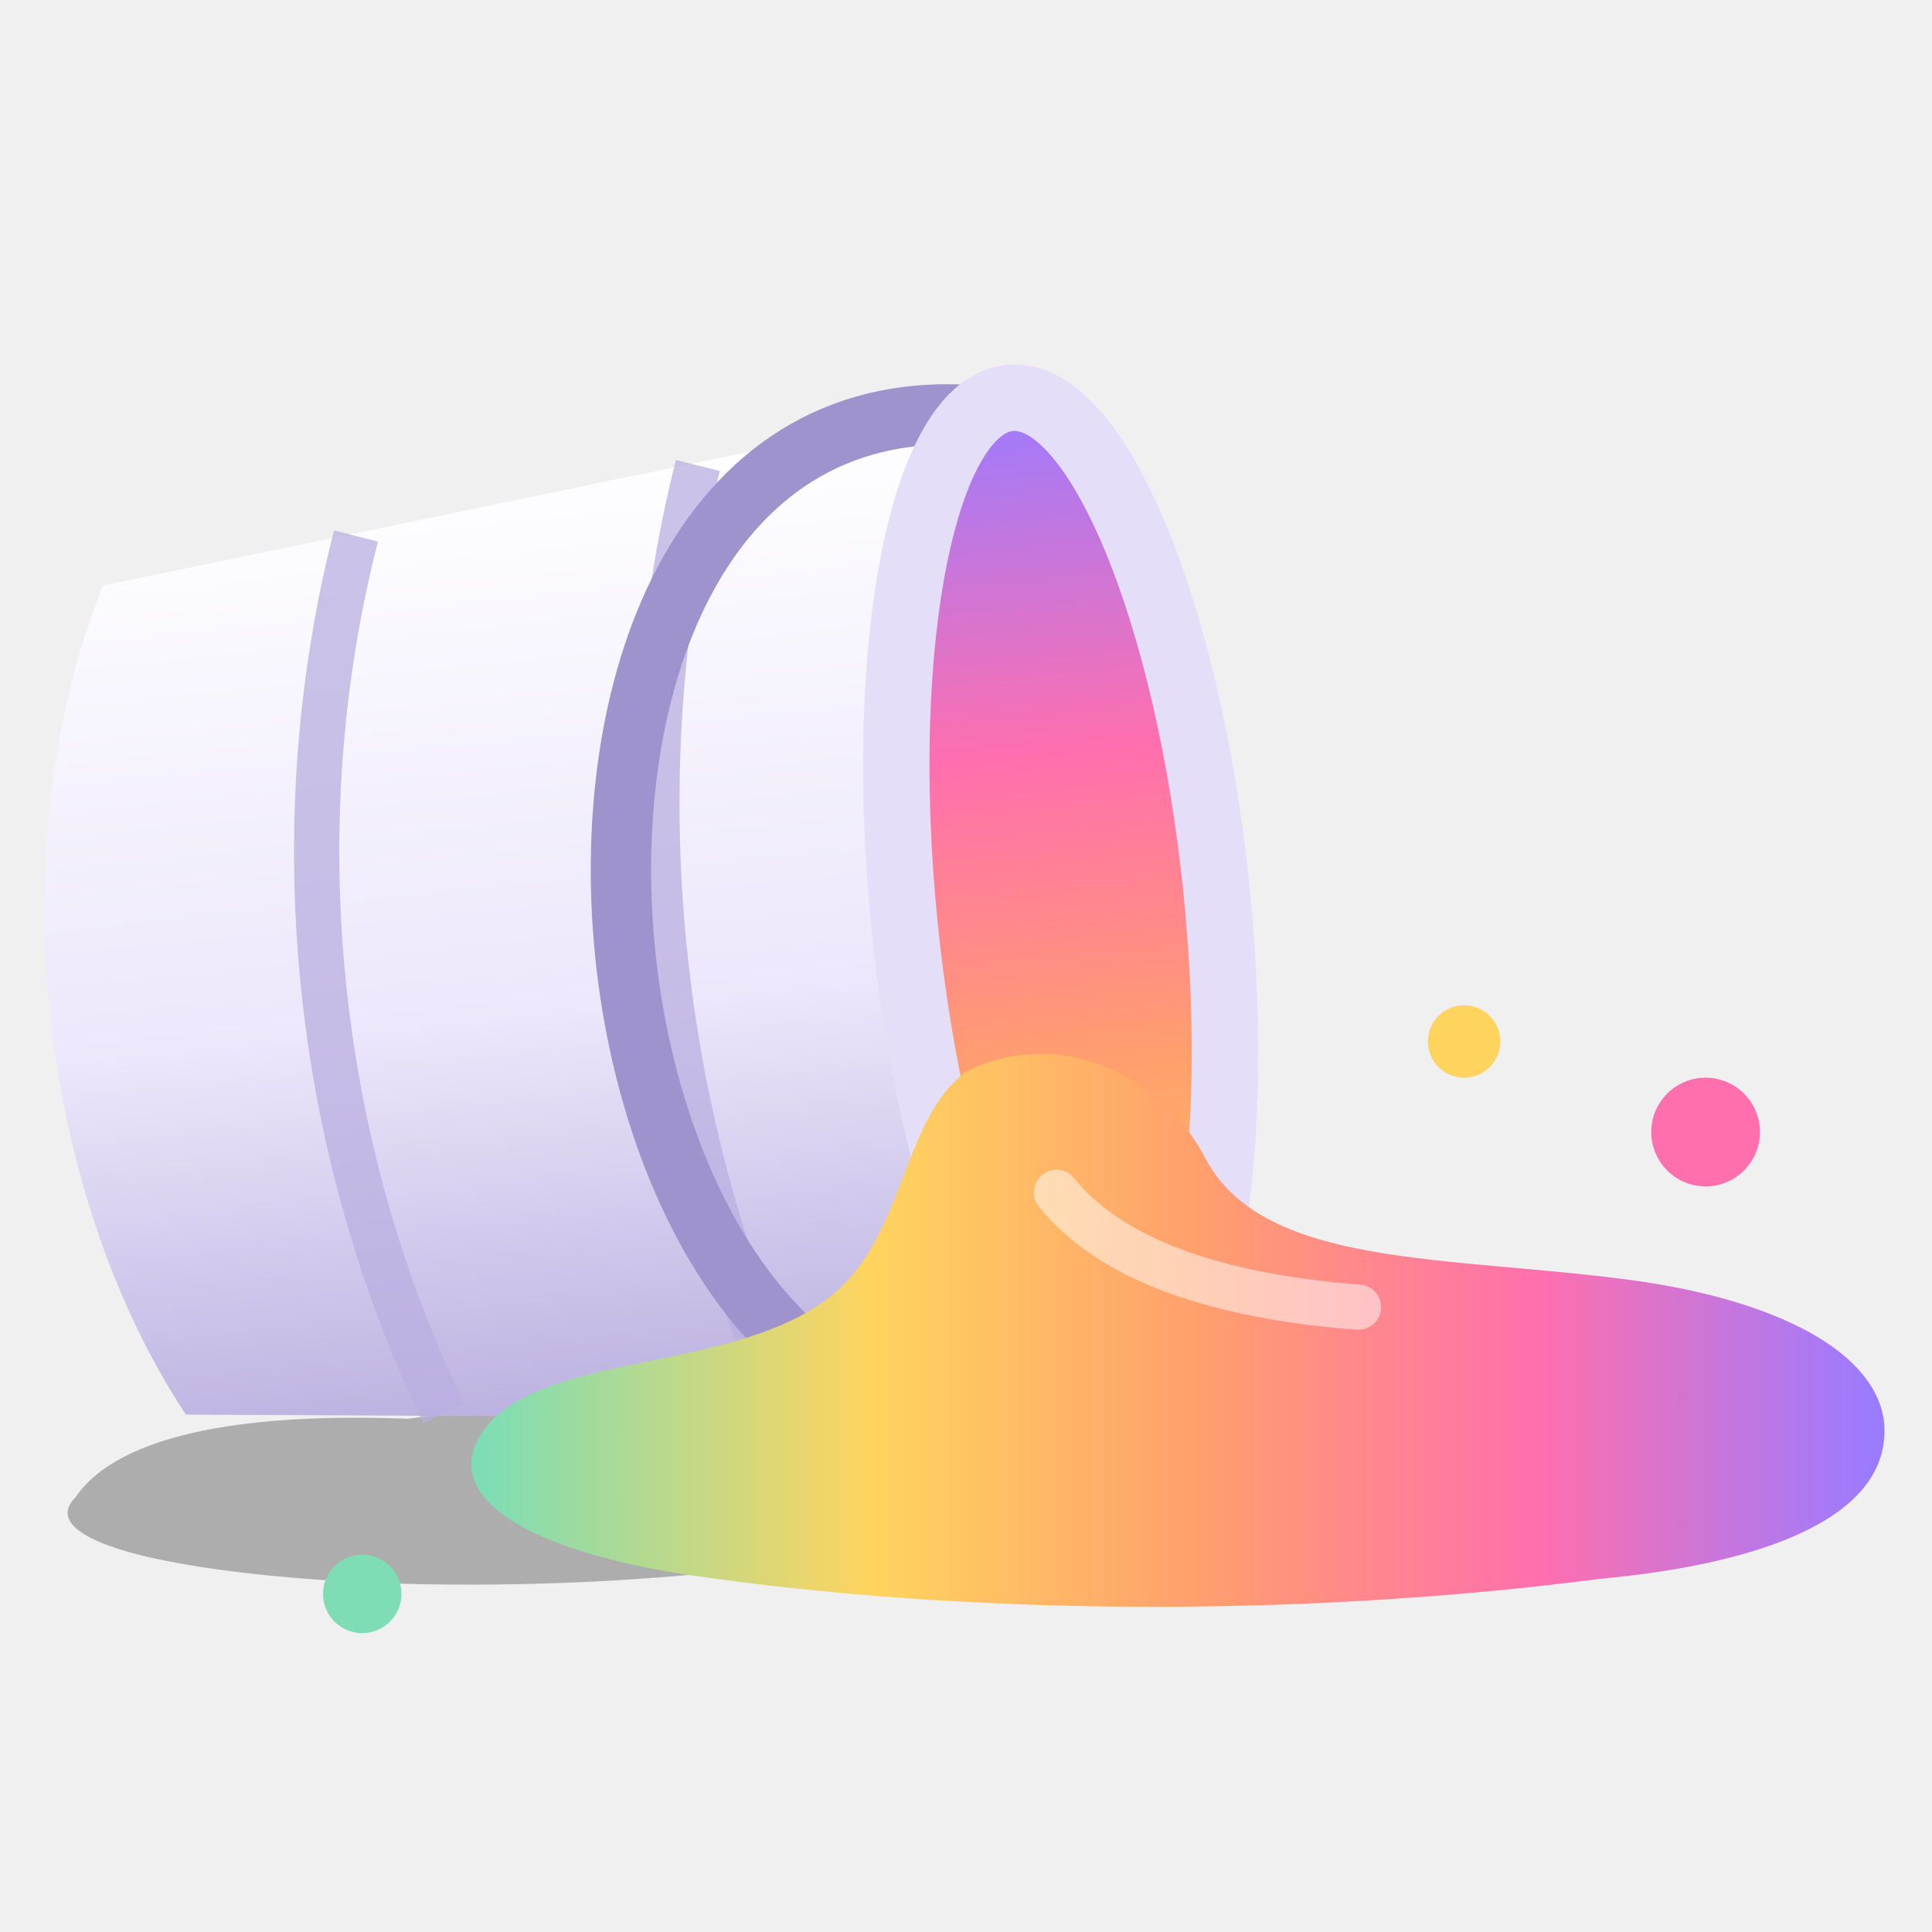
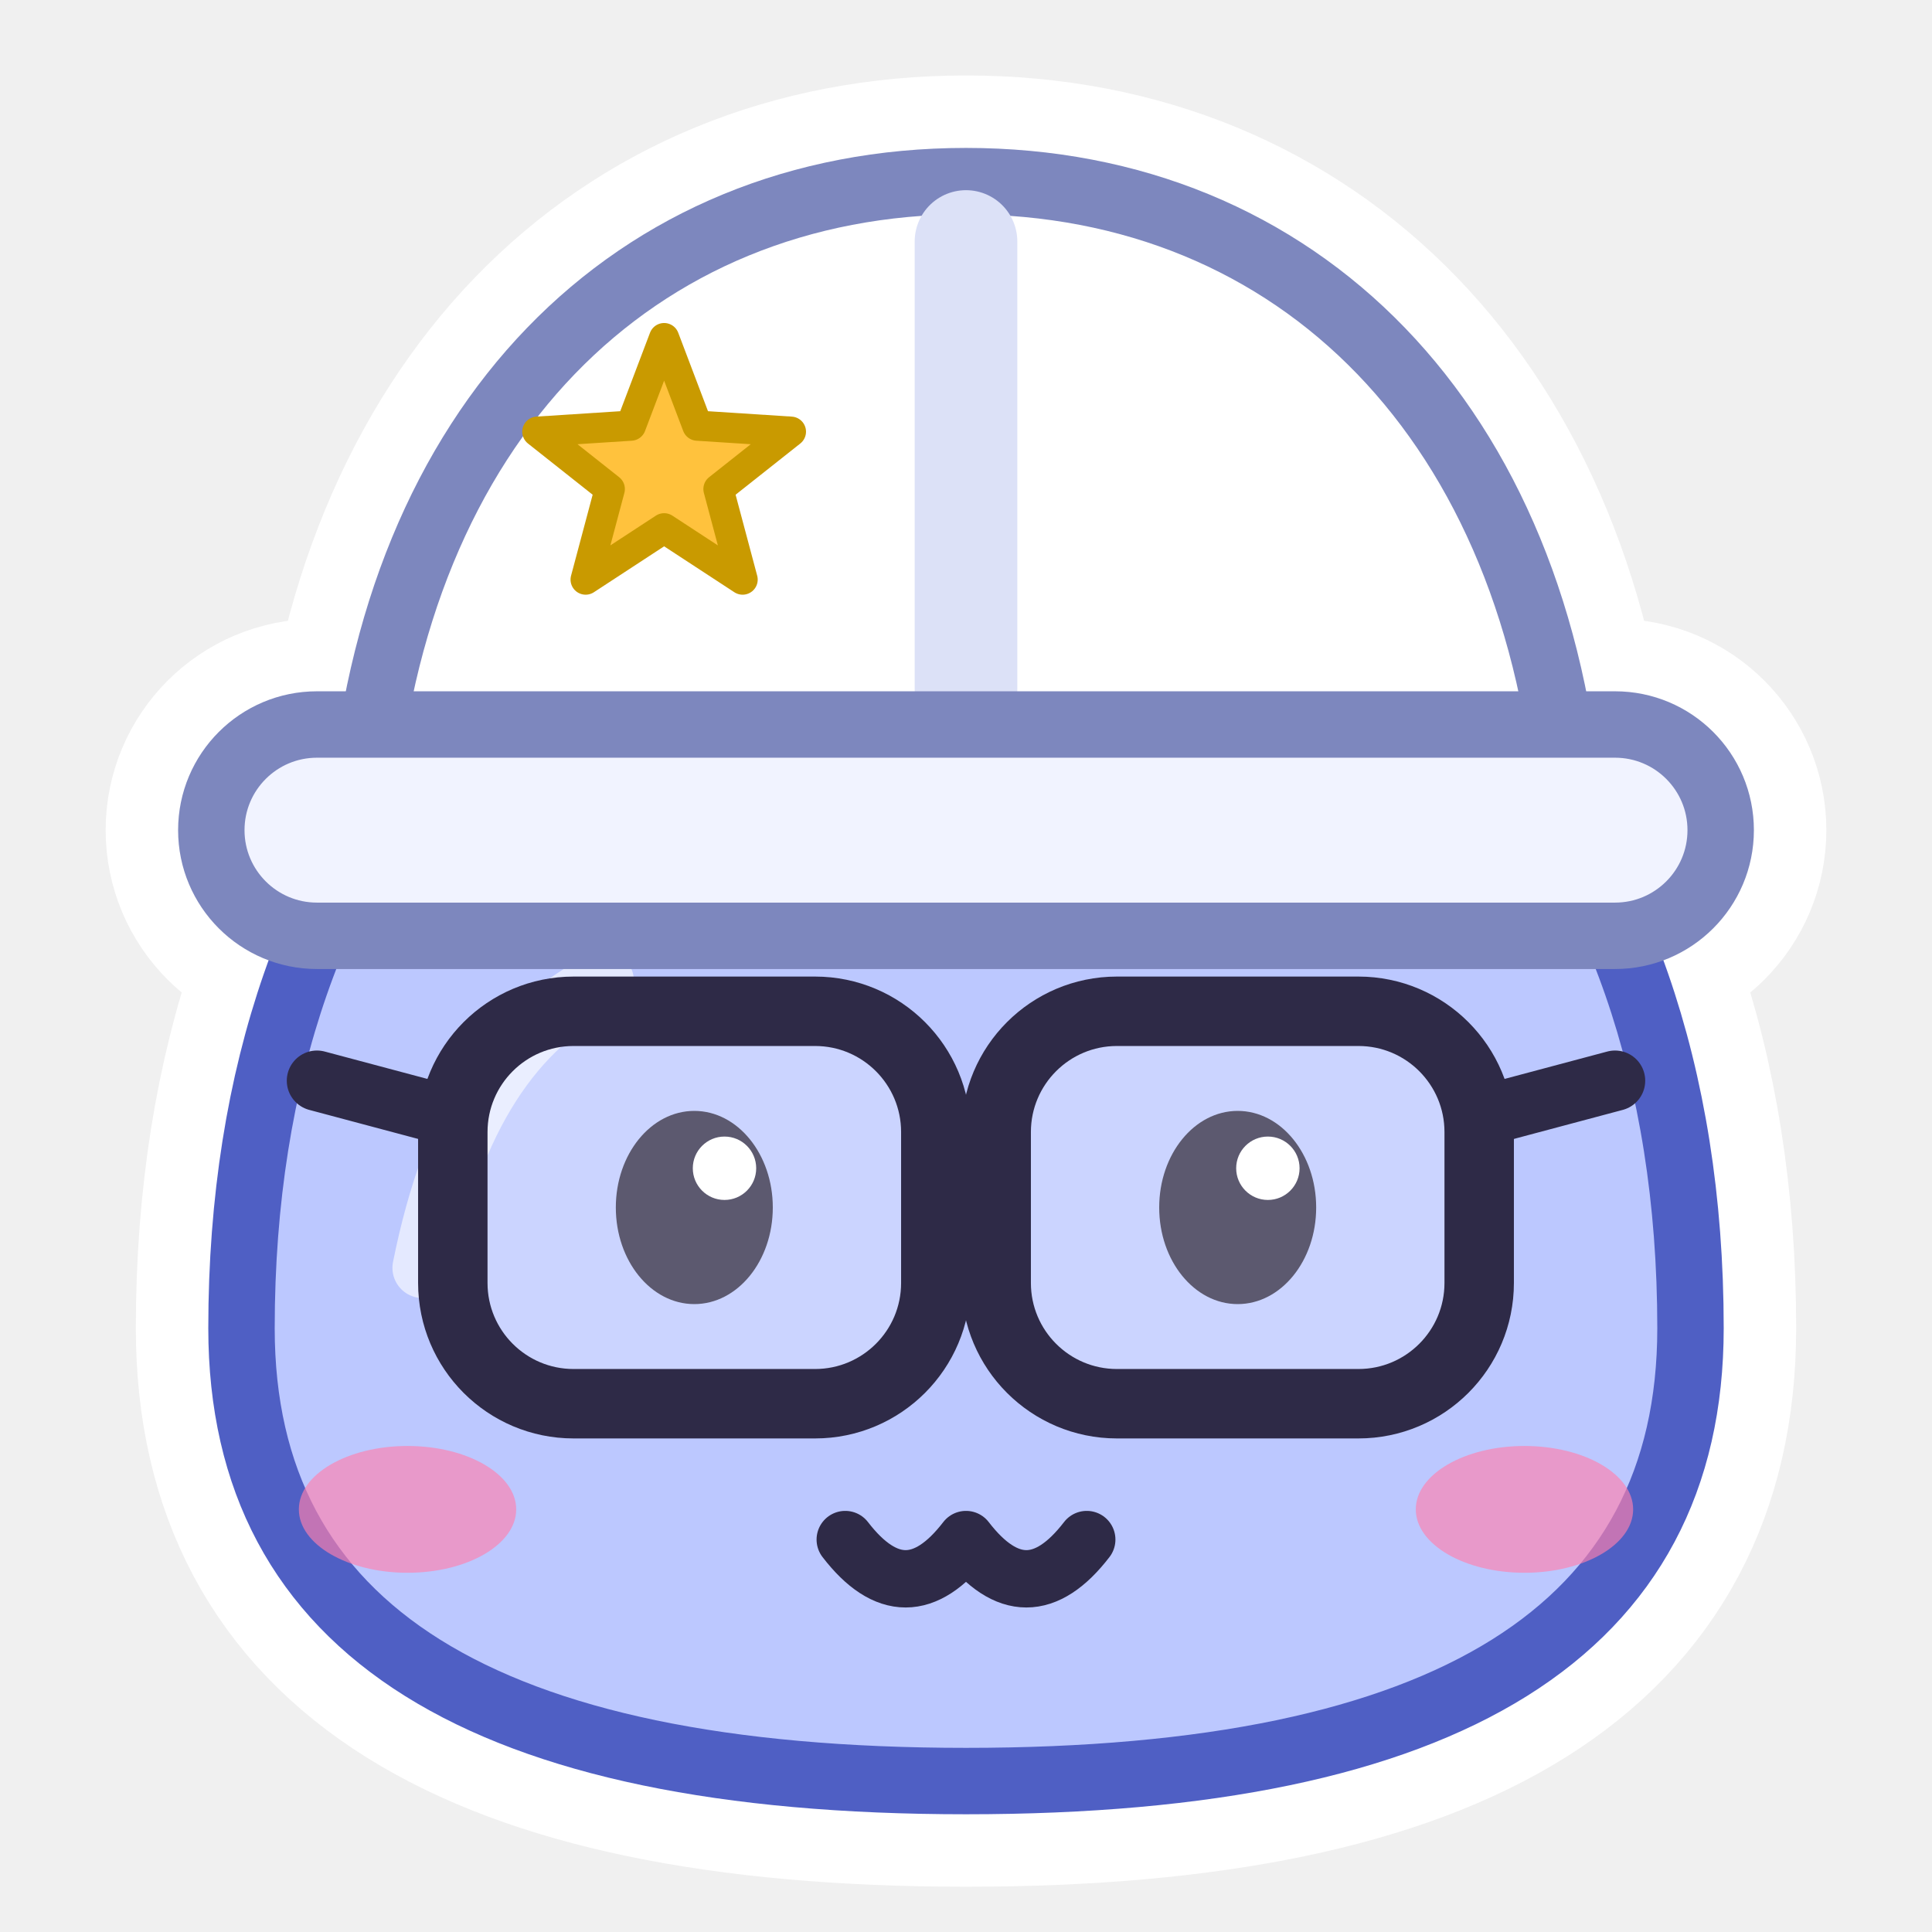
- <svg xmlns="http://www.w3.org/2000/svg" viewBox="1 8 64 64">
-   <defs>
-     <linearGradient id="fv" gradientUnits="userSpaceOnUse" x1="17" y1="0" x2="63" y2="0">
-       <stop offset="0" stop-color="#7EDDB5" />
-       <stop offset=".28" stop-color="#FFD45E" />
-       <stop offset=".52" stop-color="#FF9E6E" />
-       <stop offset=".76" stop-color="#FF6FAE" />
-       <stop offset="1" stop-color="#9B7BFF" />
-     </linearGradient>
-     <linearGradient id="fvi" gradientUnits="userSpaceOnUse" x1="15" y1="0" x2="49" y2="0">
-       <stop offset="0" stop-color="#9B7BFF" />
-       <stop offset=".35" stop-color="#FF6FAE" />
-       <stop offset=".65" stop-color="#FF9E6E" />
-       <stop offset="1" stop-color="#FFD45E" />
-     </linearGradient>
-     <linearGradient id="fvb" x1="0" y1="0" x2="1" y2="0">
-       <stop offset="0" stop-color="#FFFFFF" />
-       <stop offset=".55" stop-color="#ECE7FB" />
-       <stop offset="1" stop-color="#B4A9DC" />
-     </linearGradient>
-   </defs>
-   <path d="M3.5 57.6c1.5-2.2 6-2.8 11-2.6 6-.8 12-.6 17 0 1.5 2.4-1 4.6-6 5-7 .8-15 .6-19.5-.4-2.2-.5-3.3-1.2-2.5-2Z" fill="#000" opacity=".28" />
-   <g transform="translate(23 37.4) rotate(84.3) translate(-30 -34)">
-     <path d="M15 21 18.2 51.500c8 4.2 19.6 4.2 27.6 0L49 21Z" fill="url(#fvb)" />
-     <path d="M16.2 31.500c10 3.6 21.6 3.6 31.6 0M17.4 43c9.3 3.4 19.9 3.4 29.2 0" fill="none" stroke="#B9AFE0" stroke-width="1.5" opacity=".75" />
-     <path d="M15.5 22C12 40 52 40 48.5 22" fill="none" stroke="#9E93CC" stroke-width="2" stroke-linecap="round" />
-     <ellipse cx="32" cy="21" rx="17" ry="5.2" fill="url(#fvi)" stroke="#E4DEF8" stroke-width="2.2" />
+ <svg xmlns="http://www.w3.org/2000/svg" viewBox="0 0 64 64">
+   <g fill="#fff" stroke="#fff" stroke-width="7" stroke-linejoin="round">
+     <path d="M8 44C8 27 18 17 32 17S56 27 56 44C56 54 48 59 32 59S8 54 8 44Z" />
+     <path d="M12 27C13 14 21 6 32 6S51 14 52 27Z" />
+     <rect x="7" y="24" width="50" height="7" rx="3.5" />
  </g>
-   <path d="M33 43.5C36 42 39.5 43.5 41 46.5 43 50 49 49.6 55 50.4 59.5 51 63 52.6 63.4 55 63.8 58.2 59.5 59.8 54 60.3 44 61.6 33 61.5 24 60.2 18.5 59.4 15.5 57.6 17 55.4 19 52.6 26 53.6 29 50.5 31 48.4 31 45 33 43.5Z" fill="url(#fv)" />
-   <path d="M36 47.500c2 2.5 6 3.5 10 3.8" fill="none" stroke="#fff" stroke-width="1.5" stroke-linecap="round" opacity=".5" />
-   <circle cx="57.5" cy="45.5" r="1.8" fill="#FF6FAE" />
-   <circle cx="49.5" cy="42.5" r="1.2" fill="#FFD45E" />
-   <circle cx="13" cy="60.8" r="1.3" fill="#7EDDB5" />
+   <path d="M8 44C8 27 18 17 32 17S56 27 56 44C56 54 48 59 32 59S8 54 8 44Z" fill="#BCC8FF" stroke="#4F5FC4" stroke-width="2.2" />
+   <path d="M14 42c1-5 3-8 6-9.5" fill="none" stroke="#fff" stroke-width="2" stroke-linecap="round" opacity=".6" />
+   <path d="M12 27C13 14 21 6 32 6S51 14 52 27Z" fill="#fff" stroke="#7D87BE" stroke-width="2.2" stroke-linejoin="round" />
+   <path d="M32 8V25" stroke="#DCE1F7" stroke-width="3.4" stroke-linecap="round" />
+   <rect x="7" y="24" width="50" height="7" rx="3.5" fill="#F1F3FF" stroke="#7D87BE" stroke-width="2.2" />
+   <path d="M22 11.2l1.1 2.9 3.1.2-2.4 1.9.8 3-2.6-1.7-2.6 1.7.8-3-2.4-1.9 3.1-.2Z" fill="#FFC23D" stroke="#C99A00" stroke-width="1" stroke-linejoin="round" />
+   <ellipse cx="23" cy="40" rx="2.6" ry="3.2" fill="#2E2A47" />
+   <circle cx="24" cy="38.7" r="1.05" fill="#fff" />
+   <ellipse cx="41" cy="40" rx="2.6" ry="3.2" fill="#2E2A47" />
+   <circle cx="42" cy="38.7" r="1.05" fill="#fff" />
+   <g fill="rgba(255,255,255,.22)" stroke="#2E2A47" stroke-width="2.3" stroke-linejoin="round">
+     <rect x="15" y="33.5" width="16" height="13" rx="4" />
+     <rect x="33" y="33.5" width="16" height="13" rx="4" />
+   </g>
+   <path d="M31 38.5q1-1.4 2 0M15 37l-4.5-1.2M49 37l4.5-1.2" fill="none" stroke="#2E2A47" stroke-width="2" stroke-linecap="round" />
+   <ellipse cx="13.5" cy="50" rx="3.6" ry="2.1" fill="#FF7FAE" opacity=".65" />
+   <ellipse cx="50.5" cy="50" rx="3.6" ry="2.1" fill="#FF7FAE" opacity=".65" />
+   <path d="M28 51q2 2.6 4 0q2 2.6 4 0" fill="none" stroke="#2E2A47" stroke-width="1.9" stroke-linecap="round" stroke-linejoin="round" />
</svg>
